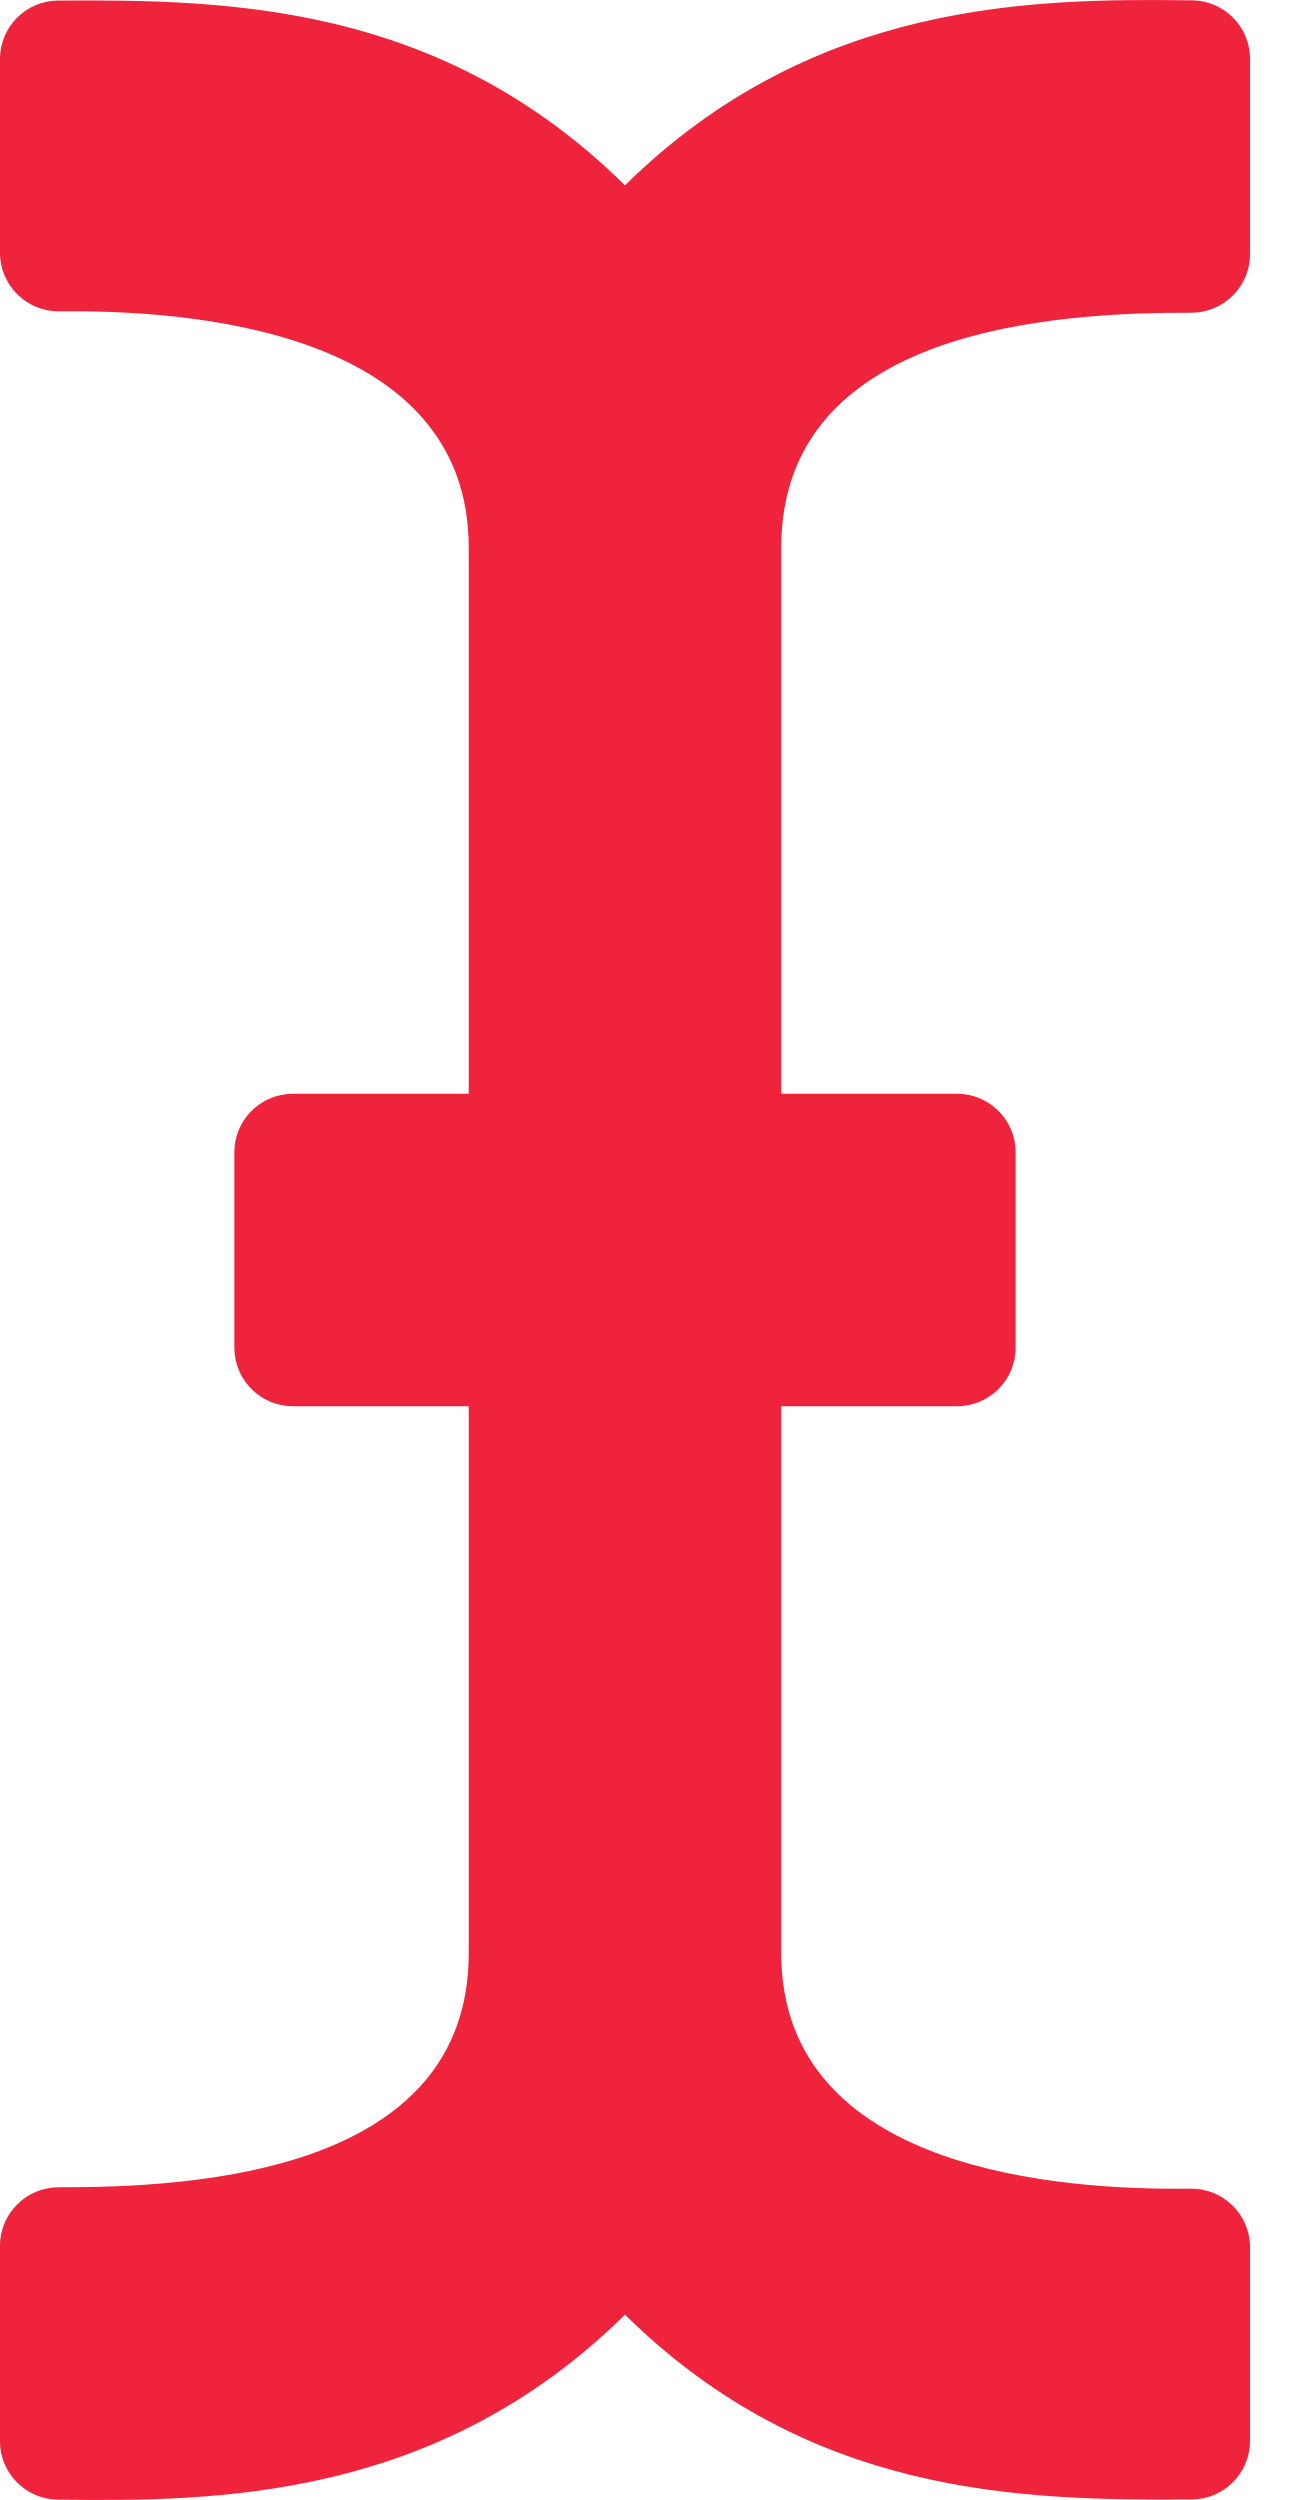
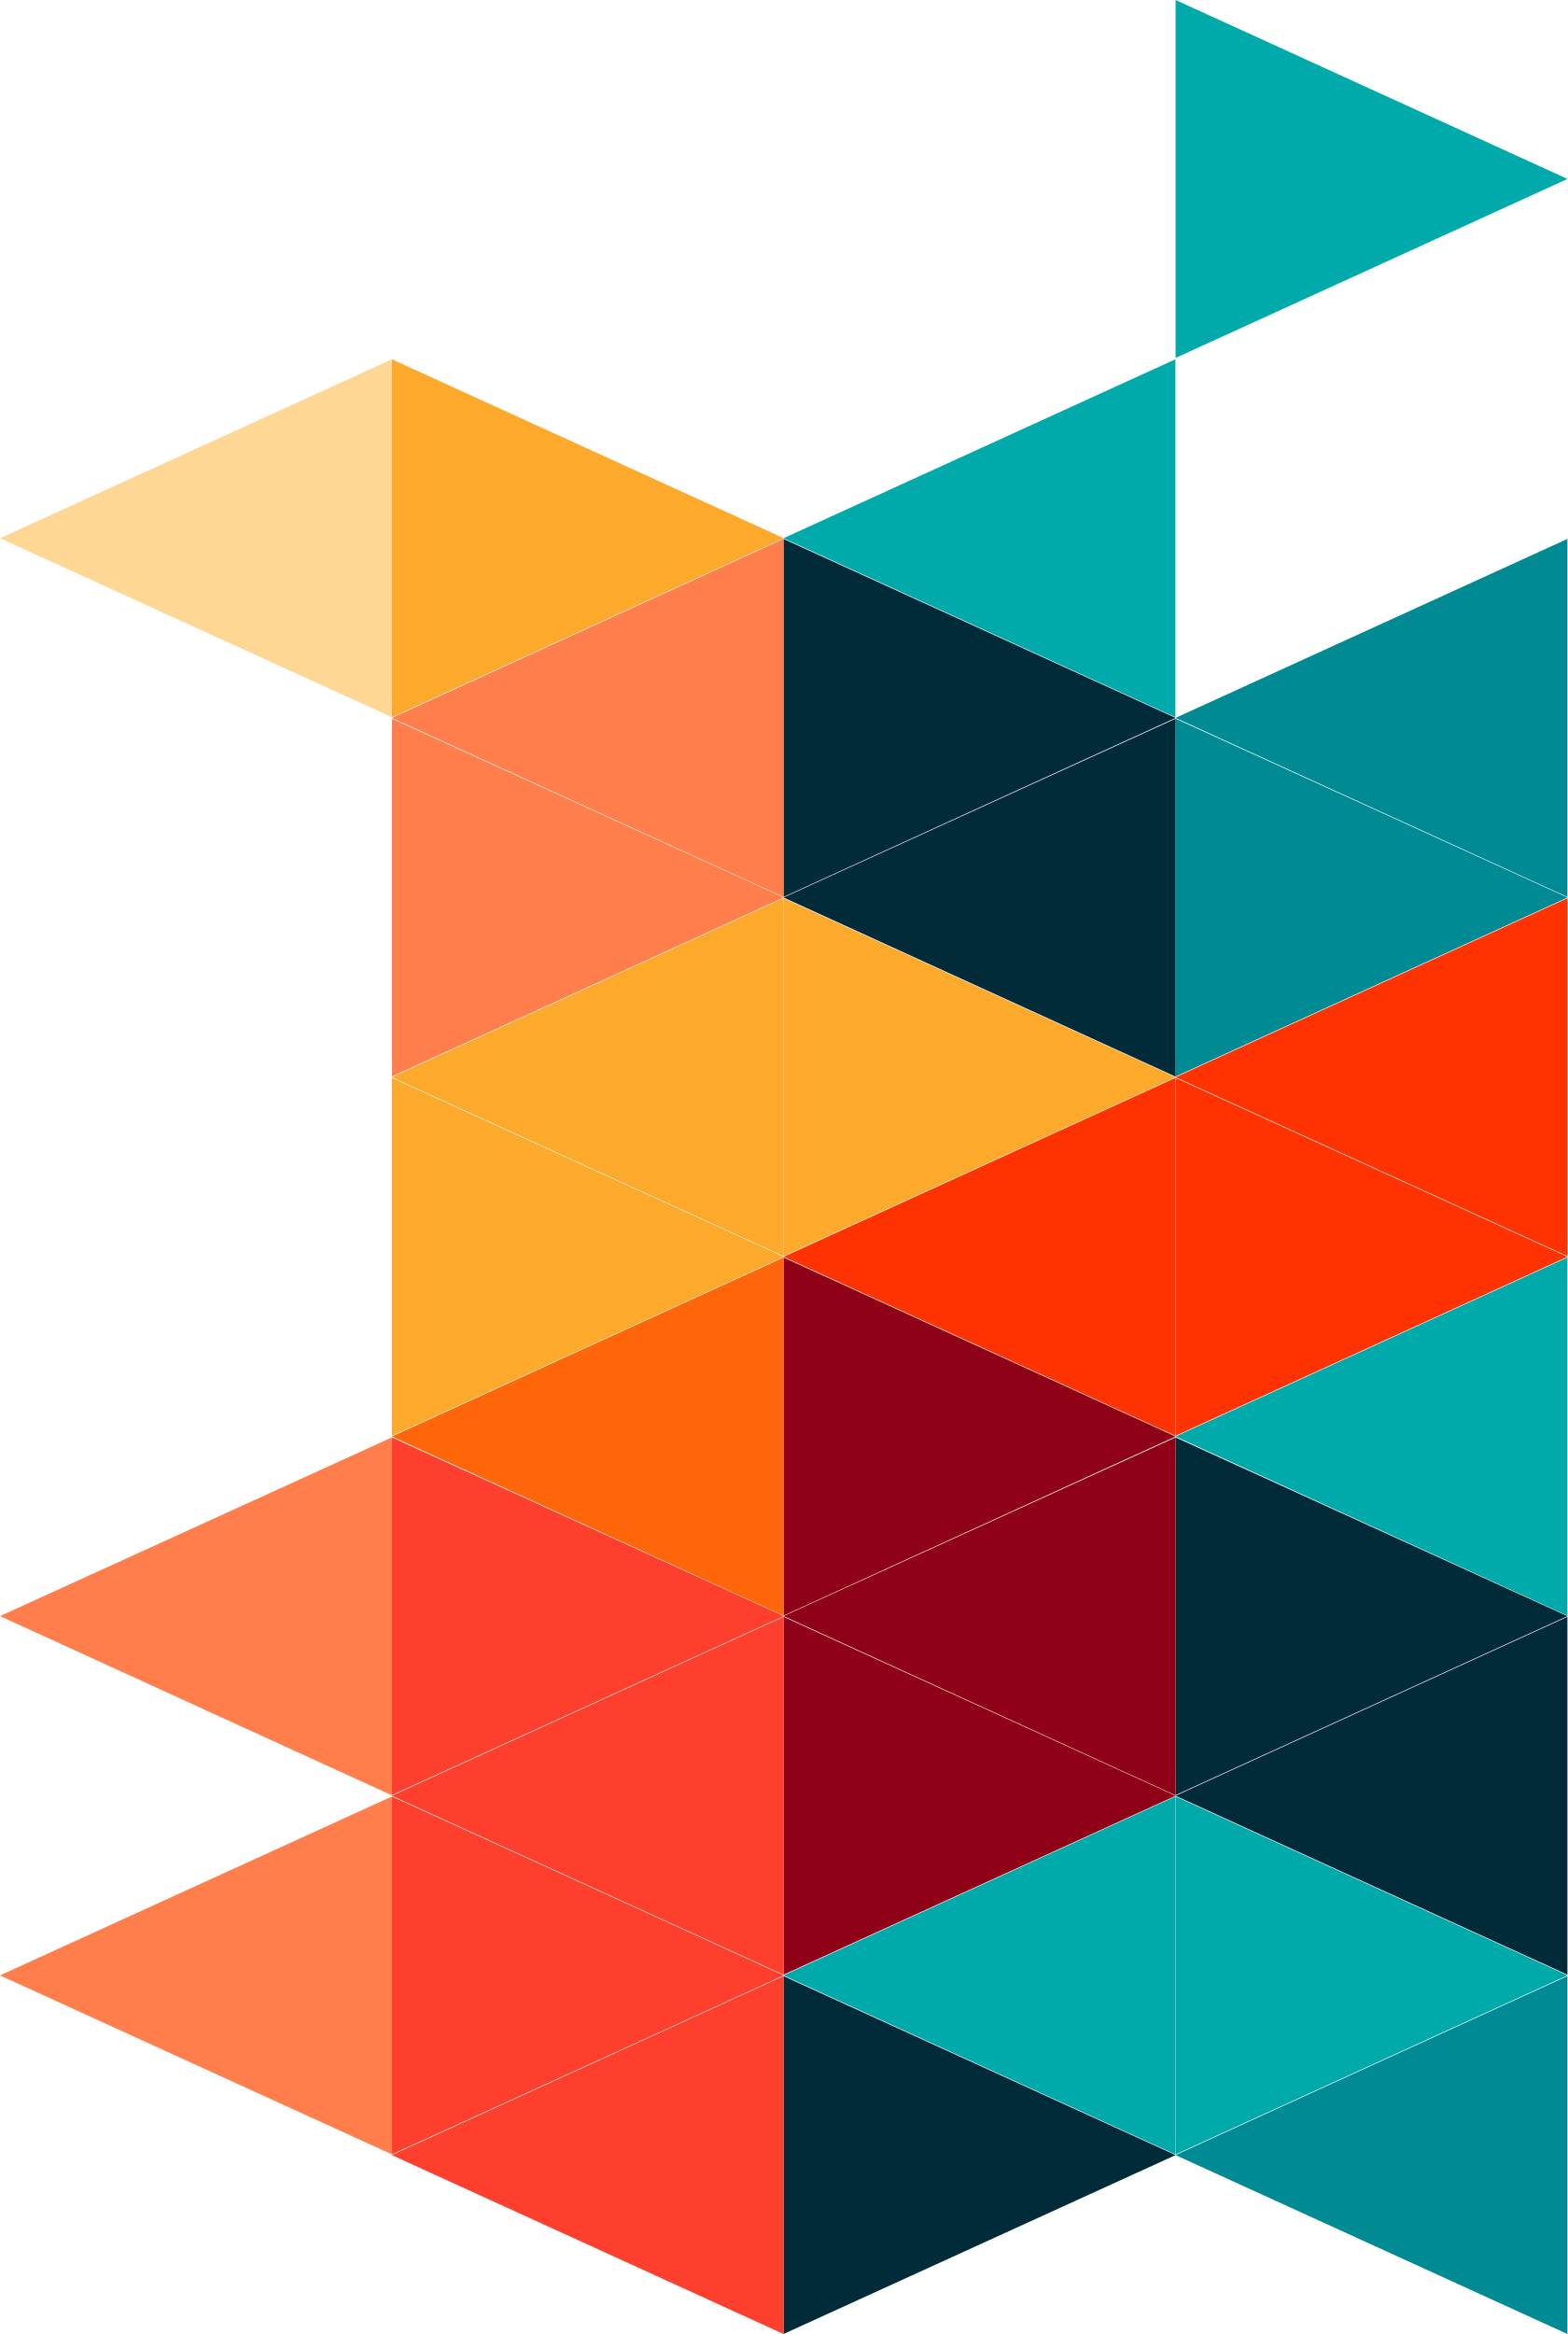
- <svg xmlns="http://www.w3.org/2000/svg" width="13" height="25" viewBox="0 0 13 25" fill="none">
-   <path d="M6.233 1.871L6.25 1.888L6.267 1.871C8.138 0.026 10.333 0.008 11.921 0.028L11.922 0.003L11.921 0.028C12.229 0.031 12.476 0.282 12.476 0.589V2.541C12.476 2.852 12.223 3.103 11.912 3.103C11.231 3.101 10.202 3.14 9.343 3.455C8.913 3.613 8.525 3.841 8.243 4.168C7.961 4.496 7.788 4.924 7.788 5.478V10.938V10.962H7.812H9.57C9.88 10.962 10.132 11.213 10.132 11.523V13.476C10.132 13.787 9.88 14.038 9.57 14.038H7.812H7.788V14.062V19.531C7.788 20.086 7.967 20.514 8.256 20.843C8.544 21.172 8.941 21.401 9.376 21.561C10.245 21.879 11.273 21.919 11.907 21.911C12.22 21.907 12.476 22.16 12.476 22.473V24.408C12.476 24.717 12.227 24.968 11.918 24.97C10.206 24.981 8.102 24.939 6.267 23.129L6.25 23.112L6.233 23.129C4.362 24.974 2.167 24.992 0.579 24.972C0.271 24.968 0.024 24.718 0.024 24.411V22.459C0.024 22.148 0.277 21.897 0.588 21.897C1.269 21.899 2.298 21.862 3.157 21.549C3.586 21.392 3.975 21.166 4.257 20.839C4.539 20.512 4.712 20.085 4.712 19.531V14.062V14.038H4.688H2.93C2.62 14.038 2.368 13.787 2.368 13.476V11.523C2.368 11.213 2.62 10.962 2.93 10.962H4.688H4.712V10.938V5.478C4.712 4.923 4.533 4.495 4.244 4.164C3.956 3.834 3.559 3.604 3.124 3.444C2.255 3.124 1.227 3.081 0.593 3.089C0.28 3.092 0.024 2.84 0.024 2.527V0.591C0.024 0.283 0.273 0.032 0.582 0.03C2.294 0.019 4.398 0.061 6.233 1.871Z" fill="#EF233C" stroke="#EF233C" stroke-width="0.049" />
+ <svg xmlns="http://www.w3.org/2000/svg" id="Capa_1" data-name="Capa 1" viewBox="0 0 272.7 405.94">
+   <defs>
+     <style>.cls-1{fill:#008a94;}.cls-2{fill:#0aa;}.cls-3{fill:#012b39;}.cls-4{fill:#ff3301;}.cls-5{fill:#8f0117;}.cls-6{fill:#fda92c;}.cls-7{fill:#fe3f2d;}.cls-8{fill:#ff6609;}.cls-9{fill:#ff7e4b;}.cls-10{fill:#fed795;}</style>
+   </defs>
+   <path class="cls-1" d="M825.2,832.82l68.18-31.13v62.25Z" transform="translate(-620.69 -458)" />
+   <path class="cls-2" d="M893.39,801.57,825.21,832.7V770.45Z" transform="translate(-620.69 -458)" />
+   <path class="cls-3" d="M825.2,770.33l68.18-31.13v62.25Z" transform="translate(-620.69 -458)" />
+   <path class="cls-3" d="M893.39,739.08l-68.18,31.13V708Z" transform="translate(-620.69 -458)" />
+   <path class="cls-2" d="M825.2,707.84l68.18-31.13V739Z" transform="translate(-620.69 -458)" />
+   <path class="cls-4" d="M893.39,676.59l-68.18,31.13V645.47Z" transform="translate(-620.69 -458)" />
+   <path class="cls-4" d="M825.2,645.35l68.18-31.13v62.25Z" transform="translate(-620.69 -458)" />
+   <path class="cls-1" d="M893.39,614.1l-68.18,31.13V583Z" transform="translate(-620.69 -458)" />
+   <path class="cls-1" d="M825.2,582.86l68.18-31.13V614Z" transform="translate(-620.69 -458)" />
+   <path class="cls-2" d="M893.39,489.12l-68.18,31.13V458Z" transform="translate(-620.69 -458)" />
+   <path class="cls-3" d="M825.22,832.82,757,863.94V801.69Z" transform="translate(-620.69 -458)" />
+   <path class="cls-2" d="M757,801.57l68.18-31.12V832.7Z" transform="translate(-620.69 -458)" />
+   <path class="cls-5" d="M825.22,770.33,757,801.45V739.2Z" transform="translate(-620.69 -458)" />
+   <path class="cls-5" d="M757,739.08,825.21,708v62.25Z" transform="translate(-620.69 -458)" />
+   <path class="cls-5" d="M825.22,707.84,757,739V676.71Z" transform="translate(-620.69 -458)" />
+   <path class="cls-4" d="M757,676.59l68.18-31.12v62.25Z" transform="translate(-620.69 -458)" />
+   <path class="cls-6" d="M825.22,645.35,757,676.47V614.22Z" transform="translate(-620.69 -458)" />
+   <path class="cls-3" d="M757,614.1,825.21,583v62.25Z" transform="translate(-620.69 -458)" />
+   <path class="cls-3" d="M825.22,582.86,757,614V551.73Z" transform="translate(-620.69 -458)" />
+   <path class="cls-2" d="M757,551.61l68.18-31.12v62.25Z" transform="translate(-620.69 -458)" />
+   <path class="cls-7" d="M688.86,832.82,757,801.69v62.25Z" transform="translate(-620.69 -458)" />
+   <path class="cls-7" d="M757.05,801.57,688.87,832.7V770.45Z" transform="translate(-620.69 -458)" />
+   <path class="cls-7" d="M688.86,770.33,757,739.2v62.25Z" transform="translate(-620.69 -458)" />
+   <path class="cls-7" d="M757.05,739.08l-68.18,31.13V708Z" transform="translate(-620.69 -458)" />
+   <path class="cls-8" d="M688.86,707.84,757,676.71V739Z" transform="translate(-620.69 -458)" />
+   <path class="cls-6" d="M757.05,676.59l-68.18,31.13V645.47Z" transform="translate(-620.69 -458)" />
+   <path class="cls-6" d="M688.86,645.35,757,614.22v62.25Z" transform="translate(-620.69 -458)" />
+   <path class="cls-9" d="M757.05,614.1l-68.18,31.13V583Z" transform="translate(-620.69 -458)" />
+   <path class="cls-9" d="M688.86,582.86,757,551.73V614Z" transform="translate(-620.69 -458)" />
+   <path class="cls-6" d="M757.05,551.61l-68.18,31.13V520.49Z" transform="translate(-620.69 -458)" />
+   <path class="cls-9" d="M620.69,801.57l68.18-31.12V832.7Z" transform="translate(-620.69 -458)" />
+   <path class="cls-9" d="M620.69,739.08,688.87,708v62.25Z" transform="translate(-620.69 -458)" />
+   <path class="cls-10" d="M620.69,551.61l68.18-31.12v62.25Z" transform="translate(-620.69 -458)" />
</svg>
